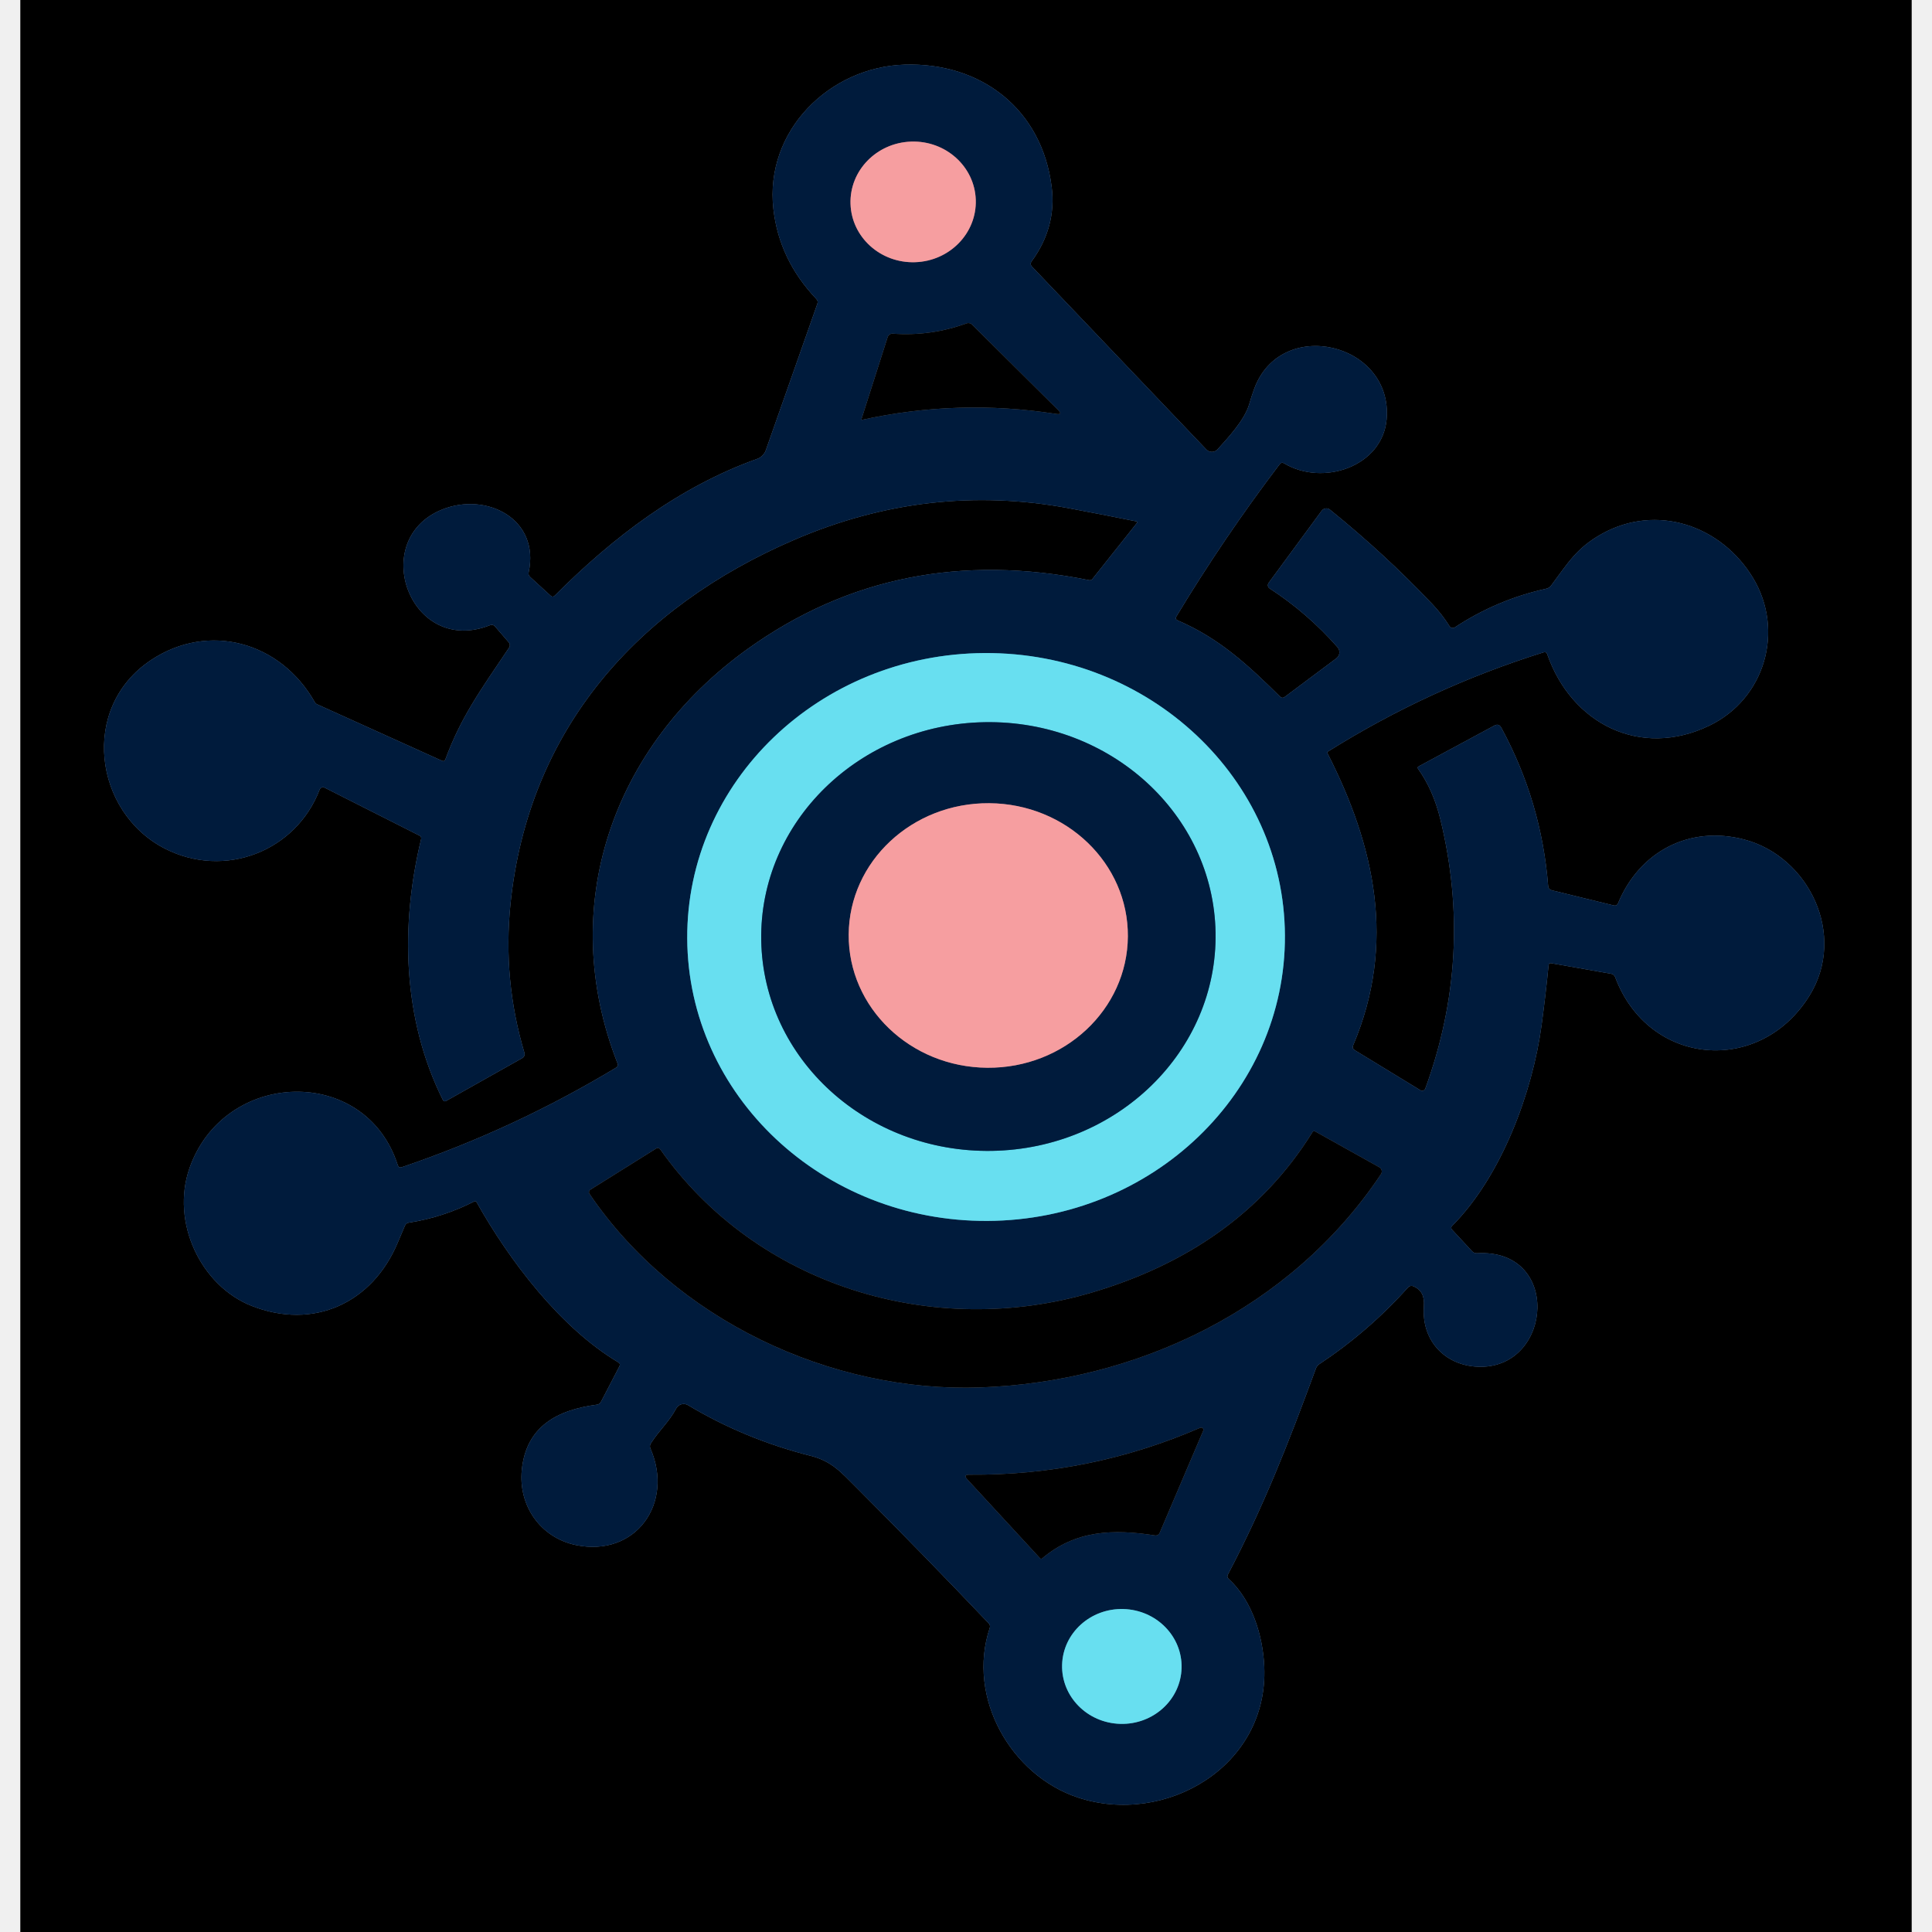
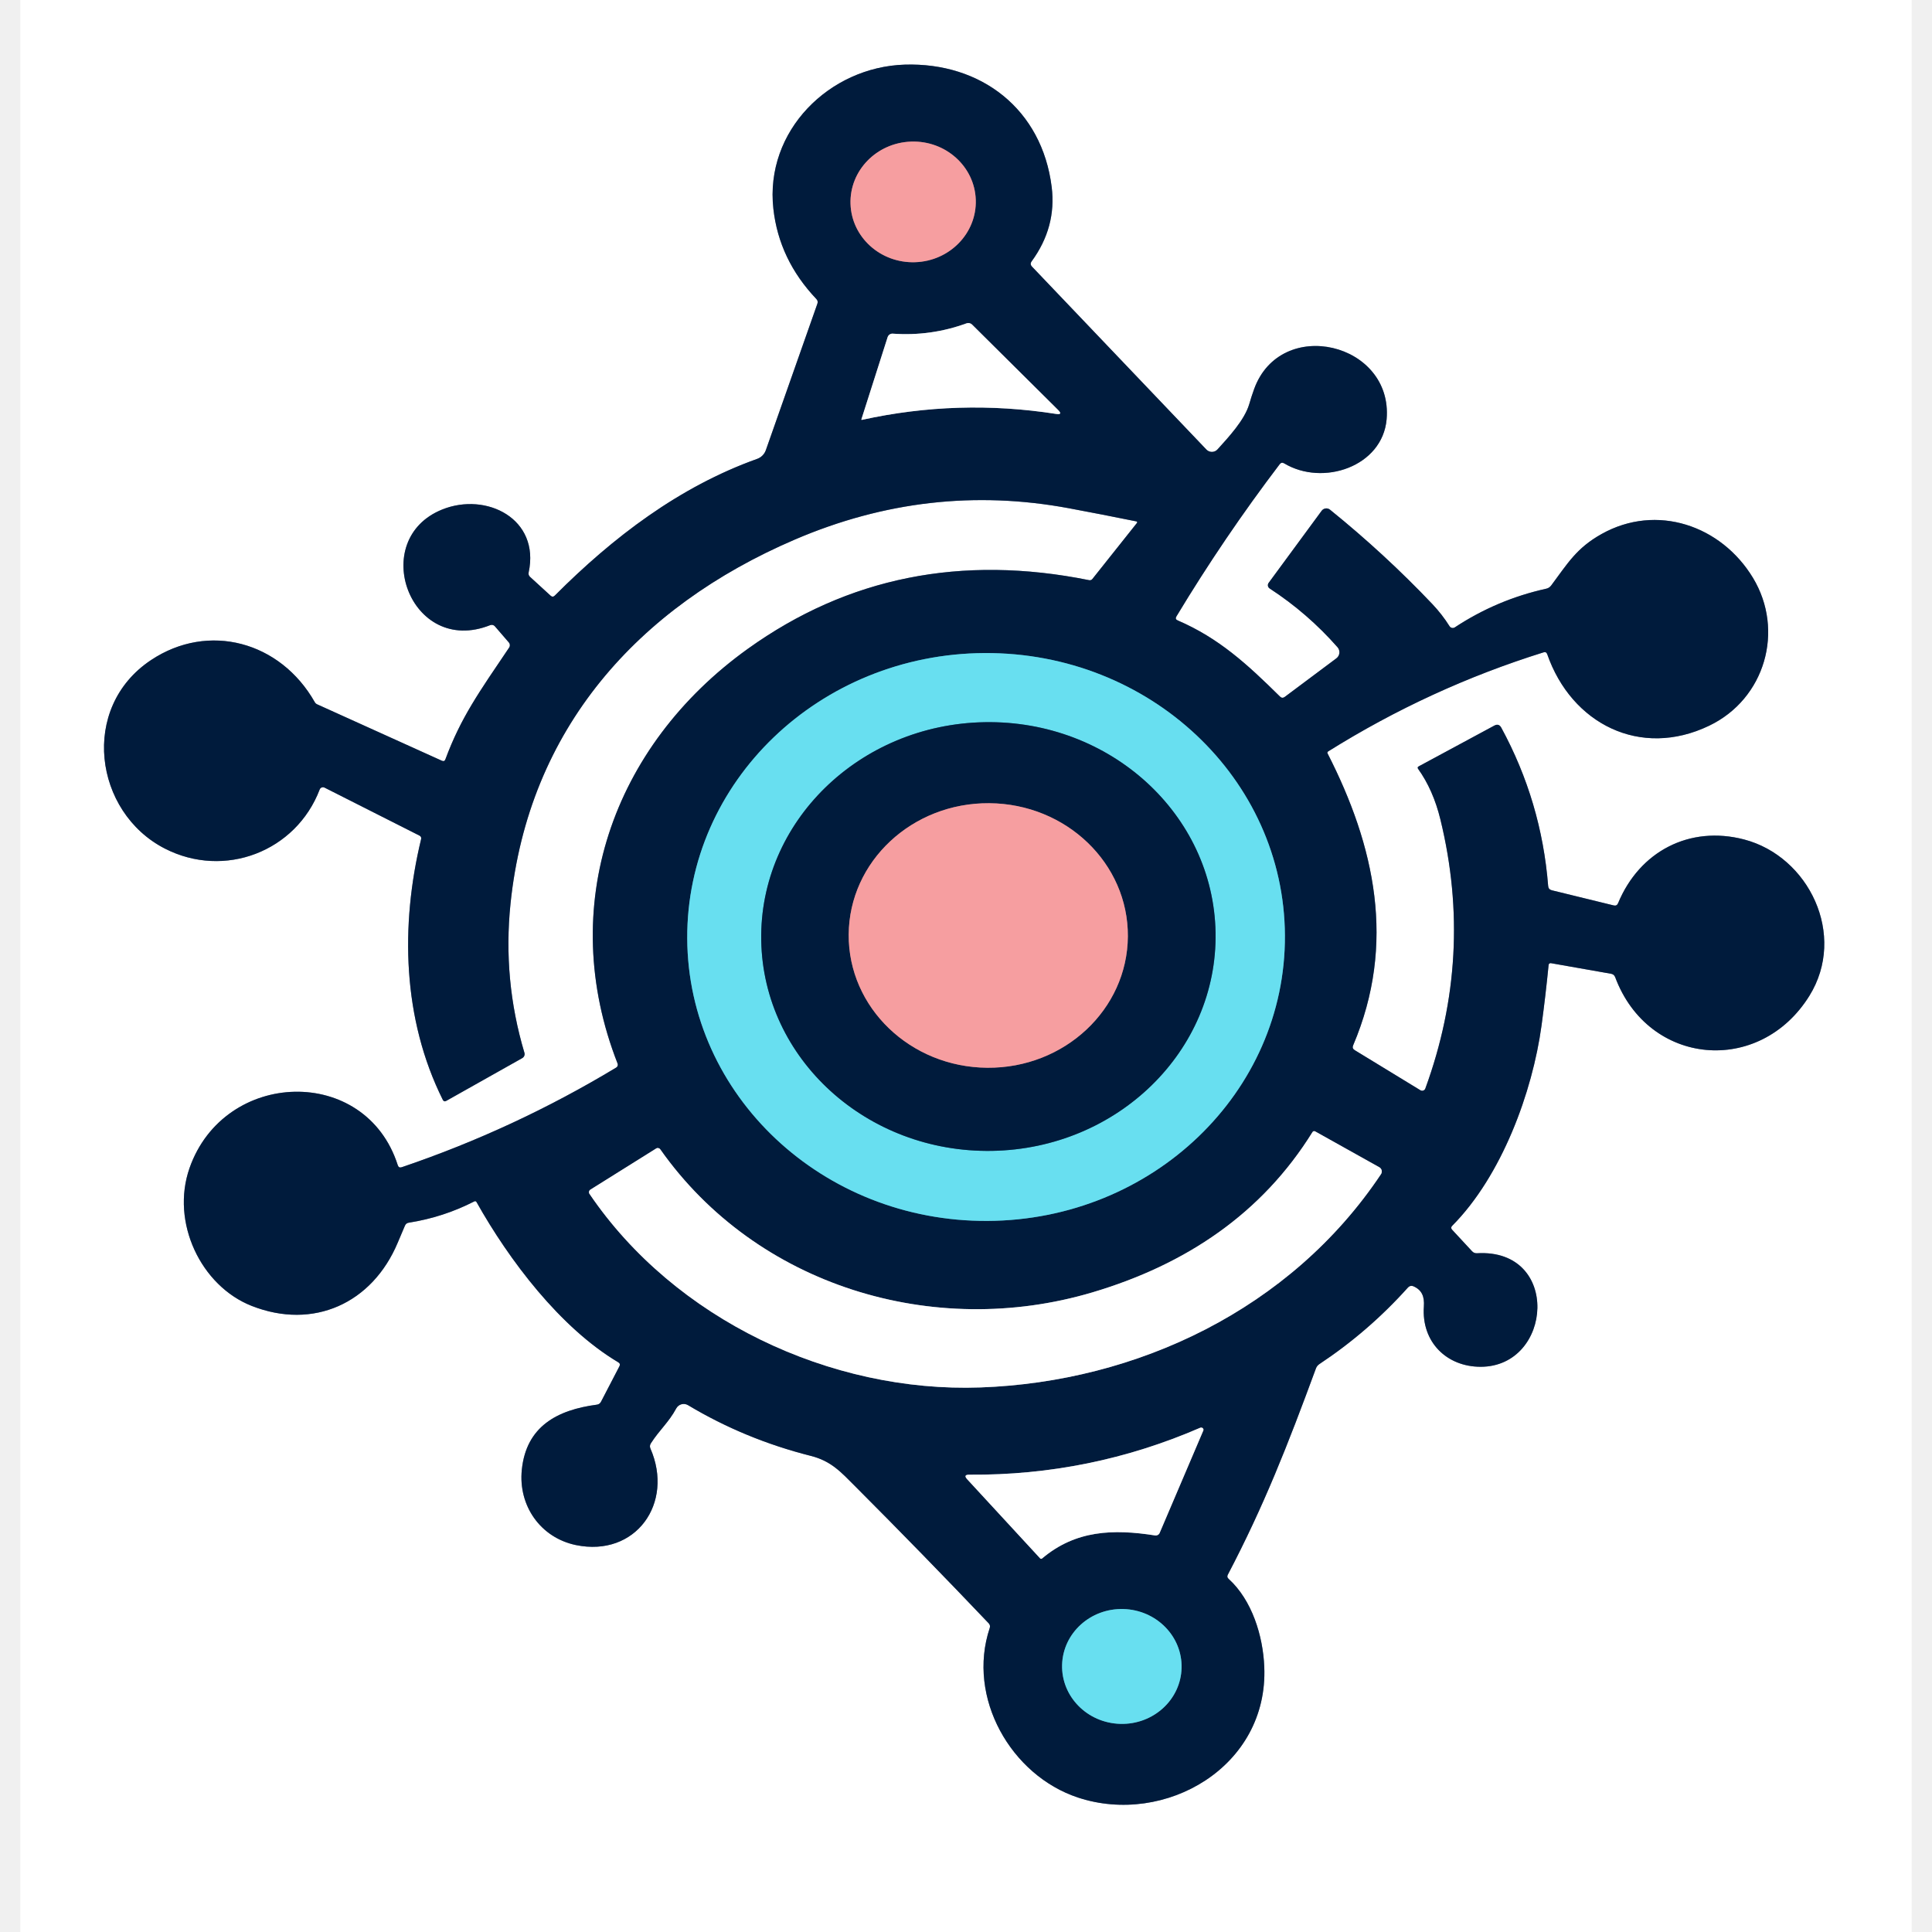
<svg xmlns="http://www.w3.org/2000/svg" width="160px" height="160px" version="1.1" viewBox="0.00 0.00 326.00 333.00">
  <g stroke-width="2.00" fill="none" stroke-linecap="butt">
    <path stroke="#808d9e" vector-effect="non-scaling-stroke" d="   M 208.13 271.41   C 214.36 259.52 218.43 249.13 223.32 235.85   A 1.50 1.49 -6.6 0 1 223.90 235.12   Q 232.39 229.49 239.20 221.89   A 0.79 0.78 -57.1 0 1 240.09 221.69   C 241.58 222.33 242.04 223.47 241.92 225.18   C 241.48 231.31 245.85 235.59 251.73 235.58   C 264.14 235.54 265.55 215.17 251.08 216.01   Q 250.57 216.04 250.22 215.66   L 246.79 211.96   Q 246.47 211.62 246.80 211.28   C 255.35 202.67 260.64 188.22 262.20 176.75   Q 262.90 171.60 263.42 166.31   A 0.34 0.33 7.1 0 1 263.81 166.01   L 274.19 167.84   Q 274.70 167.93 274.89 168.42   C 280.62 183.77 299.78 185.44 308.36 171.65   C 314.88 161.16 308.26 147.60 297.11 144.69   C 287.73 142.24 279.10 146.72 275.39 155.68   Q 275.18 156.19 274.64 156.06   L 263.97 153.45   Q 263.38 153.30 263.34 152.70   Q 262.19 138.17 255.26 125.42   Q 254.84 124.65 254.07 125.06   L 241.03 132.09   Q 240.73 132.25 240.93 132.53   Q 243.53 136.16 244.77 141.25   Q 250.51 164.78 242.17 187.62   A 0.58 0.58 0.0 0 1 241.33 187.92   L 229.99 181.00   Q 229.50 180.70 229.73 180.17   C 237.19 162.61 233.46 145.80 225.33 129.88   Q 225.21 129.65 225.43 129.51   Q 242.90 118.58 262.54 112.44   Q 263.02 112.29 263.18 112.76   C 267.35 124.74 279.21 130.79 291.08 125.09   C 300.75 120.46 304.11 108.66 298.65 99.61   C 293.18 90.56 282.04 86.73 272.55 92.04   C 268.21 94.47 266.71 97.10 263.85 100.93   Q 263.52 101.36 263.00 101.47   Q 254.51 103.35 247.26 108.13   A 0.66 0.65 57.0 0 1 246.34 107.93   Q 245.09 105.93 243.38 104.12   Q 235.19 95.49 225.74 87.85   A 1.00 1.00 0.0 0 0 224.30 88.04   L 215.16 100.47   A 0.67 0.67 0.0 0 0 215.34 101.43   Q 221.88 105.69 227.04 111.56   A 1.31 1.31 0.0 0 1 226.84 113.47   L 217.94 120.12   Q 217.50 120.44 217.12 120.06   C 211.48 114.49 206.59 109.99 199.48 106.93   Q 198.99 106.72 199.26 106.26   Q 207.46 92.65 217.07 80.01   Q 217.39 79.60 217.83 79.86   C 224.52 83.88 234.79 80.42 235.50 72.26   C 236.63 59.08 217.25 54.43 212.66 67.06   Q 212.20 68.33 211.82 69.65   C 211.01 72.42 208.21 75.40 206.36 77.45   A 1.31 1.31 0.0 0 1 204.43 77.48   L 174.38 45.96   Q 173.96 45.52 174.32 45.04   Q 178.62 39.15 177.77 32.24   C 176.10 18.79 165.58 10.73 152.43 11.14   C 139.45 11.55 128.29 22.55 129.80 36.00   Q 130.78 44.77 137.21 51.54   Q 137.55 51.90 137.38 52.36   L 128.50 77.59   A 2.46 2.44 -89.9 0 1 127.01 79.09   C 113.57 83.90 102.18 92.58 92.13 102.65   Q 91.77 103.01 91.40 102.67   L 87.87 99.44   Q 87.52 99.12 87.62 98.66   C 89.61 89.42 80.34 84.77 72.74 87.81   C 59.84 92.98 67.19 113.23 80.99 107.75   A 0.72 0.71 -30.8 0 1 81.80 107.95   L 84.20 110.73   A 0.72 0.72 0.0 0 1 84.26 111.61   C 79.04 119.35 75.95 123.66 73.27 130.87   Q 73.11 131.32 72.66 131.12   L 51.17 121.40   A 0.90 0.85 -1.5 0 1 50.76 121.03   C 44.84 110.58 32.44 107.18 22.53 113.77   C 10.19 121.97 12.71 140.01 24.91 146.26   C 35.19 151.53 47.52 146.77 51.60 136.08   A 0.61 0.60 23.1 0 1 52.43 135.75   L 68.79 144.02   Q 69.18 144.22 69.08 144.64   C 65.49 159.51 65.87 175.63 72.82 189.56   Q 73.03 189.97 73.43 189.74   L 86.51 182.38   A 0.80 0.79 -22.7 0 0 86.89 181.46   Q 83.14 168.90 84.49 155.77   C 87.59 125.69 106.39 104.62 133.52 92.99   Q 156.56 83.11 180.73 87.60   Q 186.57 88.69 192.38 89.87   A 0.16 0.16 0.0 0 1 192.47 90.13   L 184.78 99.80   A 0.56 0.55 24.5 0 1 184.23 100.00   Q 151.20 93.33 125.41 111.82   C 101.99 128.62 92.37 156.32 102.95 183.32   A 0.56 0.55 64.0 0 1 102.72 184.00   Q 85.17 194.59 65.75 201.18   Q 65.23 201.36 65.06 200.83   C 59.53 183.49 35.16 184.26 29.17 201.32   C 25.89 210.69 31.14 221.65 39.89 225.09   C 50.50 229.26 60.66 224.67 65.06 214.17   Q 65.67 212.73 66.29 211.27   Q 66.48 210.81 66.97 210.74   Q 72.91 209.81 78.24 207.08   Q 78.50 206.95 78.64 207.20   C 84.26 217.21 93.04 228.84 103.07 234.81   Q 103.49 235.06 103.26 235.50   L 100.08 241.62   Q 99.85 242.05 99.37 242.11   C 92.55 243.01 87.20 245.85 86.44 253.33   C 85.81 259.53 89.66 265.04 95.77 266.31   C 106.07 268.43 112.72 259.10 108.61 249.67   Q 108.41 249.21 108.68 248.78   C 110.18 246.44 111.75 245.18 113.06 242.75   A 1.46 1.46 0.0 0 1 115.10 242.20   Q 124.88 248.06 136.23 250.93   C 139.77 251.82 141.45 253.73 143.86 256.14   Q 155.53 267.83 166.90 279.78   Q 167.24 280.14 167.09 280.60   C 163.08 292.62 170.77 306.00 182.28 309.82   C 197.29 314.79 215.15 304.53 214.41 287.28   C 214.19 281.96 212.31 275.81 208.26 272.13   Q 207.91 271.82 208.13 271.41" />
    <path stroke="#7b5d6e" vector-effect="non-scaling-stroke" d="   M 164.684 34.442   A 10.80 10.40 -1.9 0 0 153.545 24.406   A 10.80 10.40 -1.9 0 0 143.096 35.158   A 10.80 10.40 -1.9 0 0 154.235 45.194   A 10.80 10.40 -1.9 0 0 164.684 34.442" />
    <path stroke="#808d9e" vector-effect="non-scaling-stroke" d="   M 145.05 72.37   Q 161.67 68.71 178.51 71.34   Q 179.76 71.54 178.86 70.65   L 164.04 55.94   A 0.92 0.90 57.0 0 0 163.10 55.73   Q 156.93 57.98 150.38 57.51   A 0.88 0.86 -79.0 0 0 149.49 58.12   L 144.97 72.28   A 0.07 0.07 0.0 0 0 145.05 72.37" />
    <path stroke="#347d96" vector-effect="non-scaling-stroke" d="   M 217.969 161.23   A 51.51 48.94 -0.3 0 0 166.204 112.561   A 51.51 48.94 -0.3 0 0 114.951 161.77   A 51.51 48.94 -0.3 0 0 166.716 210.439   A 51.51 48.94 -0.3 0 0 217.969 161.23" />
    <path stroke="#808d9e" vector-effect="non-scaling-stroke" d="   M 184.77 222.76   C 157.41 230.88 126.93 221.69 110.30 198.10   A 0.52 0.52 0.0 0 0 109.59 197.96   L 98.26 205.05   A 0.52 0.51 -33.7 0 0 98.11 205.78   C 112.78 227.40 139.61 240.07 165.49 239.14   C 192.47 238.18 218.99 225.66 234.53 202.37   A 0.83 0.83 0.0 0 0 234.24 201.19   L 223.18 195.01   A 0.34 0.33 31.0 0 0 222.73 195.12   C 214.04 209.13 200.95 217.96 184.77 222.76" />
    <path stroke="#808d9e" vector-effect="non-scaling-stroke" d="   M 196.37 264.23   L 203.90 246.57   A 0.40 0.37 -1.3 0 0 203.37 246.09   Q 184.35 254.33 163.56 254.18   Q 162.48 254.17 163.21 254.97   L 175.78 268.60   A 0.24 0.23 47.6 0 0 176.11 268.62   C 181.88 263.74 188.36 263.51 195.61 264.65   A 0.72 0.72 0.0 0 0 196.37 264.23" />
    <path stroke="#347d96" vector-effect="non-scaling-stroke" d="   M 200.156 287.518   A 10.30 9.90 1.6 0 0 190.136 277.334   A 10.30 9.90 1.6 0 0 179.564 286.942   A 10.30 9.90 1.6 0 0 189.584 297.126   A 10.30 9.90 1.6 0 0 200.156 287.518" />
    <path stroke="#347d96" vector-effect="non-scaling-stroke" d="   M 206.014 160.737   A 39.16 36.95 -1.0 0 0 166.215 124.476   A 39.16 36.95 -1.0 0 0 127.706 162.103   A 39.16 36.95 -1.0 0 0 167.505 198.364   A 39.16 36.95 -1.0 0 0 206.014 160.737" />
    <path stroke="#7b5d6e" vector-effect="non-scaling-stroke" d="   M 190.899 161.408   A 24.06 22.80 0.4 0 0 166.999 138.441   A 24.06 22.80 0.4 0 0 142.781 161.072   A 24.06 22.80 0.4 0 0 166.681 184.039   A 24.06 22.80 0.4 0 0 190.899 161.408" />
  </g>
-   <path d="   M 0.00 0.00   L 326.00 0.00   L 326.00 333.00   L 0.00 333.00   L 0.00 0.00   Z   M 208.13 271.41   C 214.36 259.52 218.43 249.13 223.32 235.85   A 1.50 1.49 -6.6 0 1 223.90 235.12   Q 232.39 229.49 239.20 221.89   A 0.79 0.78 -57.1 0 1 240.09 221.69   C 241.58 222.33 242.04 223.47 241.92 225.18   C 241.48 231.31 245.85 235.59 251.73 235.58   C 264.14 235.54 265.55 215.17 251.08 216.01   Q 250.57 216.04 250.22 215.66   L 246.79 211.96   Q 246.47 211.62 246.80 211.28   C 255.35 202.67 260.64 188.22 262.20 176.75   Q 262.90 171.60 263.42 166.31   A 0.34 0.33 7.1 0 1 263.81 166.01   L 274.19 167.84   Q 274.70 167.93 274.89 168.42   C 280.62 183.77 299.78 185.44 308.36 171.65   C 314.88 161.16 308.26 147.60 297.11 144.69   C 287.73 142.24 279.10 146.72 275.39 155.68   Q 275.18 156.19 274.64 156.06   L 263.97 153.45   Q 263.38 153.30 263.34 152.70   Q 262.19 138.17 255.26 125.42   Q 254.84 124.65 254.07 125.06   L 241.03 132.09   Q 240.73 132.25 240.93 132.53   Q 243.53 136.16 244.77 141.25   Q 250.51 164.78 242.17 187.62   A 0.58 0.58 0.0 0 1 241.33 187.92   L 229.99 181.00   Q 229.50 180.70 229.73 180.17   C 237.19 162.61 233.46 145.80 225.33 129.88   Q 225.21 129.65 225.43 129.51   Q 242.90 118.58 262.54 112.44   Q 263.02 112.29 263.18 112.76   C 267.35 124.74 279.21 130.79 291.08 125.09   C 300.75 120.46 304.11 108.66 298.65 99.61   C 293.18 90.56 282.04 86.73 272.55 92.04   C 268.21 94.47 266.71 97.10 263.85 100.93   Q 263.52 101.36 263.00 101.47   Q 254.51 103.35 247.26 108.13   A 0.66 0.65 57.0 0 1 246.34 107.93   Q 245.09 105.93 243.38 104.12   Q 235.19 95.49 225.74 87.85   A 1.00 1.00 0.0 0 0 224.30 88.04   L 215.16 100.47   A 0.67 0.67 0.0 0 0 215.34 101.43   Q 221.88 105.69 227.04 111.56   A 1.31 1.31 0.0 0 1 226.84 113.47   L 217.94 120.12   Q 217.50 120.44 217.12 120.06   C 211.48 114.49 206.59 109.99 199.48 106.93   Q 198.99 106.72 199.26 106.26   Q 207.46 92.65 217.07 80.01   Q 217.39 79.60 217.83 79.86   C 224.52 83.88 234.79 80.42 235.50 72.26   C 236.63 59.08 217.25 54.43 212.66 67.06   Q 212.20 68.33 211.82 69.65   C 211.01 72.42 208.21 75.40 206.36 77.45   A 1.31 1.31 0.0 0 1 204.43 77.48   L 174.38 45.96   Q 173.96 45.52 174.32 45.04   Q 178.62 39.15 177.77 32.24   C 176.10 18.79 165.58 10.73 152.43 11.14   C 139.45 11.55 128.29 22.55 129.80 36.00   Q 130.78 44.77 137.21 51.54   Q 137.55 51.90 137.38 52.36   L 128.50 77.59   A 2.46 2.44 -89.9 0 1 127.01 79.09   C 113.57 83.90 102.18 92.58 92.13 102.65   Q 91.77 103.01 91.40 102.67   L 87.87 99.44   Q 87.52 99.12 87.62 98.66   C 89.61 89.42 80.34 84.77 72.74 87.81   C 59.84 92.98 67.19 113.23 80.99 107.75   A 0.72 0.71 -30.8 0 1 81.80 107.95   L 84.20 110.73   A 0.72 0.72 0.0 0 1 84.26 111.61   C 79.04 119.35 75.95 123.66 73.27 130.87   Q 73.11 131.32 72.66 131.12   L 51.17 121.40   A 0.90 0.85 -1.5 0 1 50.76 121.03   C 44.84 110.58 32.44 107.18 22.53 113.77   C 10.19 121.97 12.71 140.01 24.91 146.26   C 35.19 151.53 47.52 146.77 51.60 136.08   A 0.61 0.60 23.1 0 1 52.43 135.75   L 68.79 144.02   Q 69.18 144.22 69.08 144.64   C 65.49 159.51 65.87 175.63 72.82 189.56   Q 73.03 189.97 73.43 189.74   L 86.51 182.38   A 0.80 0.79 -22.7 0 0 86.89 181.46   Q 83.14 168.90 84.49 155.77   C 87.59 125.69 106.39 104.62 133.52 92.99   Q 156.56 83.11 180.73 87.60   Q 186.57 88.69 192.38 89.87   A 0.16 0.16 0.0 0 1 192.47 90.13   L 184.78 99.80   A 0.56 0.55 24.5 0 1 184.23 100.00   Q 151.20 93.33 125.41 111.82   C 101.99 128.62 92.37 156.32 102.95 183.32   A 0.56 0.55 64.0 0 1 102.72 184.00   Q 85.17 194.59 65.75 201.18   Q 65.23 201.36 65.06 200.83   C 59.53 183.49 35.16 184.26 29.17 201.32   C 25.89 210.69 31.14 221.65 39.89 225.09   C 50.50 229.26 60.66 224.67 65.06 214.17   Q 65.67 212.73 66.29 211.27   Q 66.48 210.81 66.97 210.74   Q 72.91 209.81 78.24 207.08   Q 78.50 206.95 78.64 207.20   C 84.26 217.21 93.04 228.84 103.07 234.81   Q 103.49 235.06 103.26 235.50   L 100.08 241.62   Q 99.85 242.05 99.37 242.11   C 92.55 243.01 87.20 245.85 86.44 253.33   C 85.81 259.53 89.66 265.04 95.77 266.31   C 106.07 268.43 112.72 259.10 108.61 249.67   Q 108.41 249.21 108.68 248.78   C 110.18 246.44 111.75 245.18 113.06 242.75   A 1.46 1.46 0.0 0 1 115.10 242.20   Q 124.88 248.06 136.23 250.93   C 139.77 251.82 141.45 253.73 143.86 256.14   Q 155.53 267.83 166.90 279.78   Q 167.24 280.14 167.09 280.60   C 163.08 292.62 170.77 306.00 182.28 309.82   C 197.29 314.79 215.15 304.53 214.41 287.28   C 214.19 281.96 212.31 275.81 208.26 272.13   Q 207.91 271.82 208.13 271.41   Z" />
+   <path fill="#ffffff" d="   M 0.00 0.00   L 326.00 0.00   L 326.00 333.00   L 0.00 333.00   L 0.00 0.00   Z   M 208.13 271.41   C 214.36 259.52 218.43 249.13 223.32 235.85   A 1.50 1.49 -6.6 0 1 223.90 235.12   Q 232.39 229.49 239.20 221.89   A 0.79 0.78 -57.1 0 1 240.09 221.69   C 241.58 222.33 242.04 223.47 241.92 225.18   C 241.48 231.31 245.85 235.59 251.73 235.58   C 264.14 235.54 265.55 215.17 251.08 216.01   Q 250.57 216.04 250.22 215.66   L 246.79 211.96   Q 246.47 211.62 246.80 211.28   C 255.35 202.67 260.64 188.22 262.20 176.75   Q 262.90 171.60 263.42 166.31   A 0.34 0.33 7.1 0 1 263.81 166.01   L 274.19 167.84   Q 274.70 167.93 274.89 168.42   C 280.62 183.77 299.78 185.44 308.36 171.65   C 314.88 161.16 308.26 147.60 297.11 144.69   C 287.73 142.24 279.10 146.72 275.39 155.68   Q 275.18 156.19 274.64 156.06   L 263.97 153.45   Q 263.38 153.30 263.34 152.70   Q 262.19 138.17 255.26 125.42   Q 254.84 124.65 254.07 125.06   L 241.03 132.09   Q 240.73 132.25 240.93 132.53   Q 243.53 136.16 244.77 141.25   Q 250.51 164.78 242.17 187.62   A 0.58 0.58 0.0 0 1 241.33 187.92   L 229.99 181.00   Q 229.50 180.70 229.73 180.17   C 237.19 162.61 233.46 145.80 225.33 129.88   Q 225.21 129.65 225.43 129.51   Q 242.90 118.58 262.54 112.44   Q 263.02 112.29 263.18 112.76   C 267.35 124.74 279.21 130.79 291.08 125.09   C 300.75 120.46 304.11 108.66 298.65 99.61   C 293.18 90.56 282.04 86.73 272.55 92.04   C 268.21 94.47 266.71 97.10 263.85 100.93   Q 263.52 101.36 263.00 101.47   Q 254.51 103.35 247.26 108.13   A 0.66 0.65 57.0 0 1 246.34 107.93   Q 245.09 105.93 243.38 104.12   Q 235.19 95.49 225.74 87.85   A 1.00 1.00 0.0 0 0 224.30 88.04   L 215.16 100.47   A 0.67 0.67 0.0 0 0 215.34 101.43   Q 221.88 105.69 227.04 111.56   A 1.31 1.31 0.0 0 1 226.84 113.47   L 217.94 120.12   Q 217.50 120.44 217.12 120.06   C 211.48 114.49 206.59 109.99 199.48 106.93   Q 198.99 106.72 199.26 106.26   Q 207.46 92.65 217.07 80.01   Q 217.39 79.60 217.83 79.86   C 224.52 83.88 234.79 80.42 235.50 72.26   C 236.63 59.08 217.25 54.43 212.66 67.06   Q 212.20 68.33 211.82 69.65   C 211.01 72.42 208.21 75.40 206.36 77.45   A 1.31 1.31 0.0 0 1 204.43 77.48   L 174.38 45.96   Q 173.96 45.52 174.32 45.04   Q 178.62 39.15 177.77 32.24   C 176.10 18.79 165.58 10.73 152.43 11.14   C 139.45 11.55 128.29 22.55 129.80 36.00   Q 130.78 44.77 137.21 51.54   Q 137.55 51.90 137.38 52.36   L 128.50 77.59   A 2.46 2.44 -89.9 0 1 127.01 79.09   C 113.57 83.90 102.18 92.58 92.13 102.65   Q 91.77 103.01 91.40 102.67   L 87.87 99.44   Q 87.52 99.12 87.62 98.66   C 89.61 89.42 80.34 84.77 72.74 87.81   C 59.84 92.98 67.19 113.23 80.99 107.75   A 0.72 0.71 -30.8 0 1 81.80 107.95   L 84.20 110.73   A 0.72 0.72 0.0 0 1 84.26 111.61   C 79.04 119.35 75.95 123.66 73.27 130.87   Q 73.11 131.32 72.66 131.12   L 51.17 121.40   A 0.90 0.85 -1.5 0 1 50.76 121.03   C 44.84 110.58 32.44 107.18 22.53 113.77   C 10.19 121.97 12.71 140.01 24.91 146.26   C 35.19 151.53 47.52 146.77 51.60 136.08   A 0.61 0.60 23.1 0 1 52.43 135.75   L 68.79 144.02   Q 69.18 144.22 69.08 144.64   C 65.49 159.51 65.87 175.63 72.82 189.56   Q 73.03 189.97 73.43 189.74   L 86.51 182.38   A 0.80 0.79 -22.7 0 0 86.89 181.46   Q 83.14 168.90 84.49 155.77   C 87.59 125.69 106.39 104.62 133.52 92.99   Q 156.56 83.11 180.73 87.60   Q 186.57 88.69 192.38 89.87   A 0.16 0.16 0.0 0 1 192.47 90.13   L 184.78 99.80   A 0.56 0.55 24.5 0 1 184.23 100.00   Q 151.20 93.33 125.41 111.82   C 101.99 128.62 92.37 156.32 102.95 183.32   A 0.56 0.55 64.0 0 1 102.72 184.00   Q 85.17 194.59 65.75 201.18   Q 65.23 201.36 65.06 200.83   C 59.53 183.49 35.16 184.26 29.17 201.32   C 25.89 210.69 31.14 221.65 39.89 225.09   C 50.50 229.26 60.66 224.67 65.06 214.17   Q 65.67 212.73 66.29 211.27   Q 66.48 210.81 66.97 210.74   Q 72.91 209.81 78.24 207.08   Q 78.50 206.95 78.64 207.20   C 84.26 217.21 93.04 228.84 103.07 234.81   Q 103.49 235.06 103.26 235.50   L 100.08 241.62   Q 99.85 242.05 99.37 242.11   C 92.55 243.01 87.20 245.85 86.44 253.33   C 85.81 259.53 89.66 265.04 95.77 266.31   C 106.07 268.43 112.72 259.10 108.61 249.67   Q 108.41 249.21 108.68 248.78   C 110.18 246.44 111.75 245.18 113.06 242.75   A 1.46 1.46 0.0 0 1 115.10 242.20   Q 124.88 248.06 136.23 250.93   C 139.77 251.82 141.45 253.73 143.86 256.14   Q 155.53 267.83 166.90 279.78   Q 167.24 280.14 167.09 280.60   C 163.08 292.62 170.77 306.00 182.28 309.82   C 197.29 314.79 215.15 304.53 214.41 287.28   C 214.19 281.96 212.31 275.81 208.26 272.13   Q 207.91 271.82 208.13 271.41   Z" />
  <path fill="#001b3c" d="   M 208.26 272.13   C 212.31 275.81 214.19 281.96 214.41 287.28   C 215.15 304.53 197.29 314.79 182.28 309.82   C 170.77 306.00 163.08 292.62 167.09 280.60   Q 167.24 280.14 166.90 279.78   Q 155.53 267.83 143.86 256.14   C 141.45 253.73 139.77 251.82 136.23 250.93   Q 124.88 248.06 115.10 242.20   A 1.46 1.46 0.0 0 0 113.06 242.75   C 111.75 245.18 110.18 246.44 108.68 248.78   Q 108.41 249.21 108.61 249.67   C 112.72 259.10 106.07 268.43 95.77 266.31   C 89.66 265.04 85.81 259.53 86.44 253.33   C 87.20 245.85 92.55 243.01 99.37 242.11   Q 99.85 242.05 100.08 241.62   L 103.26 235.50   Q 103.49 235.06 103.07 234.81   C 93.04 228.84 84.26 217.21 78.64 207.20   Q 78.50 206.95 78.24 207.08   Q 72.91 209.81 66.97 210.74   Q 66.48 210.81 66.29 211.27   Q 65.67 212.73 65.06 214.17   C 60.66 224.67 50.50 229.26 39.89 225.09   C 31.14 221.65 25.89 210.69 29.17 201.32   C 35.16 184.26 59.53 183.49 65.06 200.83   Q 65.23 201.36 65.75 201.18   Q 85.17 194.59 102.72 184.00   A 0.56 0.55 64.0 0 0 102.95 183.32   C 92.37 156.32 101.99 128.62 125.41 111.82   Q 151.20 93.33 184.23 100.00   A 0.56 0.55 24.5 0 0 184.78 99.80   L 192.47 90.13   A 0.16 0.16 0.0 0 0 192.38 89.87   Q 186.57 88.69 180.73 87.60   Q 156.56 83.11 133.52 92.99   C 106.39 104.62 87.59 125.69 84.49 155.77   Q 83.14 168.90 86.89 181.46   A 0.80 0.79 -22.7 0 1 86.51 182.38   L 73.43 189.74   Q 73.03 189.97 72.82 189.56   C 65.87 175.63 65.49 159.51 69.08 144.64   Q 69.18 144.22 68.79 144.02   L 52.43 135.75   A 0.61 0.60 23.1 0 0 51.60 136.08   C 47.52 146.77 35.19 151.53 24.91 146.26   C 12.71 140.01 10.19 121.97 22.53 113.77   C 32.44 107.18 44.84 110.58 50.76 121.03   A 0.90 0.85 -1.5 0 0 51.17 121.40   L 72.66 131.12   Q 73.11 131.32 73.27 130.87   C 75.95 123.66 79.04 119.35 84.26 111.61   A 0.72 0.72 0.0 0 0 84.20 110.73   L 81.80 107.95   A 0.72 0.71 -30.8 0 0 80.99 107.75   C 67.19 113.23 59.84 92.98 72.74 87.81   C 80.34 84.77 89.61 89.42 87.62 98.66   Q 87.52 99.12 87.87 99.44   L 91.40 102.67   Q 91.77 103.01 92.13 102.65   C 102.18 92.58 113.57 83.90 127.01 79.09   A 2.46 2.44 -89.9 0 0 128.50 77.59   L 137.38 52.36   Q 137.55 51.90 137.21 51.54   Q 130.78 44.77 129.80 36.00   C 128.29 22.55 139.45 11.55 152.43 11.14   C 165.58 10.73 176.10 18.79 177.77 32.24   Q 178.62 39.15 174.32 45.04   Q 173.96 45.52 174.38 45.96   L 204.43 77.48   A 1.31 1.31 0.0 0 0 206.36 77.45   C 208.21 75.40 211.01 72.42 211.82 69.65   Q 212.20 68.33 212.66 67.06   C 217.25 54.43 236.63 59.08 235.50 72.26   C 234.79 80.42 224.52 83.88 217.83 79.86   Q 217.39 79.60 217.07 80.01   Q 207.46 92.65 199.26 106.26   Q 198.99 106.72 199.48 106.93   C 206.59 109.99 211.48 114.49 217.12 120.06   Q 217.50 120.44 217.94 120.12   L 226.84 113.47   A 1.31 1.31 0.0 0 0 227.04 111.56   Q 221.88 105.69 215.34 101.43   A 0.67 0.67 0.0 0 1 215.16 100.47   L 224.30 88.04   A 1.00 1.00 0.0 0 1 225.74 87.85   Q 235.19 95.49 243.38 104.12   Q 245.09 105.93 246.34 107.93   A 0.66 0.65 57.0 0 0 247.26 108.13   Q 254.51 103.35 263.00 101.47   Q 263.52 101.36 263.85 100.93   C 266.71 97.10 268.21 94.47 272.55 92.04   C 282.04 86.73 293.18 90.56 298.65 99.61   C 304.11 108.66 300.75 120.46 291.08 125.09   C 279.21 130.79 267.35 124.74 263.18 112.76   Q 263.02 112.29 262.54 112.44   Q 242.90 118.58 225.43 129.51   Q 225.21 129.65 225.33 129.88   C 233.46 145.80 237.19 162.61 229.73 180.17   Q 229.50 180.70 229.99 181.00   L 241.33 187.92   A 0.58 0.58 0.0 0 0 242.17 187.62   Q 250.51 164.78 244.77 141.25   Q 243.53 136.16 240.93 132.53   Q 240.73 132.25 241.03 132.09   L 254.07 125.06   Q 254.84 124.65 255.26 125.42   Q 262.19 138.17 263.34 152.70   Q 263.38 153.30 263.97 153.45   L 274.64 156.06   Q 275.18 156.19 275.39 155.68   C 279.10 146.72 287.73 142.24 297.11 144.69   C 308.26 147.60 314.88 161.16 308.36 171.65   C 299.78 185.44 280.62 183.77 274.89 168.42   Q 274.70 167.93 274.19 167.84   L 263.81 166.01   A 0.34 0.33 7.1 0 0 263.42 166.31   Q 262.90 171.60 262.20 176.75   C 260.64 188.22 255.35 202.67 246.80 211.28   Q 246.47 211.62 246.79 211.96   L 250.22 215.66   Q 250.57 216.04 251.08 216.01   C 265.55 215.17 264.14 235.54 251.73 235.58   C 245.85 235.59 241.48 231.31 241.92 225.18   C 242.04 223.47 241.58 222.33 240.09 221.69   A 0.79 0.78 -57.1 0 0 239.20 221.89   Q 232.39 229.49 223.90 235.12   A 1.50 1.49 -6.6 0 0 223.32 235.85   C 218.43 249.13 214.36 259.52 208.13 271.41   Q 207.91 271.82 208.26 272.13   Z   M 164.684 34.442   A 10.80 10.40 -1.9 0 0 153.545 24.406   A 10.80 10.40 -1.9 0 0 143.096 35.158   A 10.80 10.40 -1.9 0 0 154.235 45.194   A 10.80 10.40 -1.9 0 0 164.684 34.442   Z   M 145.05 72.37   Q 161.67 68.71 178.51 71.34   Q 179.76 71.54 178.86 70.65   L 164.04 55.94   A 0.92 0.90 57.0 0 0 163.10 55.73   Q 156.93 57.98 150.38 57.51   A 0.88 0.86 -79.0 0 0 149.49 58.12   L 144.97 72.28   A 0.07 0.07 0.0 0 0 145.05 72.37   Z   M 217.969 161.23   A 51.51 48.94 -0.3 0 0 166.204 112.561   A 51.51 48.94 -0.3 0 0 114.951 161.77   A 51.51 48.94 -0.3 0 0 166.716 210.439   A 51.51 48.94 -0.3 0 0 217.969 161.23   Z   M 184.77 222.76   C 157.41 230.88 126.93 221.69 110.30 198.10   A 0.52 0.52 0.0 0 0 109.59 197.96   L 98.26 205.05   A 0.52 0.51 -33.7 0 0 98.11 205.78   C 112.78 227.40 139.61 240.07 165.49 239.14   C 192.47 238.18 218.99 225.66 234.53 202.37   A 0.83 0.83 0.0 0 0 234.24 201.19   L 223.18 195.01   A 0.34 0.33 31.0 0 0 222.73 195.12   C 214.04 209.13 200.95 217.96 184.77 222.76   Z   M 196.37 264.23   L 203.90 246.57   A 0.40 0.37 -1.3 0 0 203.37 246.09   Q 184.35 254.33 163.56 254.18   Q 162.48 254.17 163.21 254.97   L 175.78 268.60   A 0.24 0.23 47.6 0 0 176.11 268.62   C 181.88 263.74 188.36 263.51 195.61 264.65   A 0.72 0.72 0.0 0 0 196.37 264.23   Z   M 200.156 287.518   A 10.30 9.90 1.6 0 0 190.136 277.334   A 10.30 9.90 1.6 0 0 179.564 286.942   A 10.30 9.90 1.6 0 0 189.584 297.126   A 10.30 9.90 1.6 0 0 200.156 287.518   Z" />
  <ellipse fill="#f69ea0" cx="0.00" cy="0.00" transform="translate(153.89,34.80) rotate(-1.9)" rx="10.80" ry="10.40" />
-   <path d="   M 145.05 72.37   A 0.07 0.07 0.0 0 1 144.97 72.28   L 149.49 58.12   A 0.88 0.86 -79.0 0 1 150.38 57.51   Q 156.93 57.98 163.10 55.73   A 0.92 0.90 57.0 0 1 164.04 55.94   L 178.86 70.65   Q 179.76 71.54 178.51 71.34   Q 161.67 68.71 145.05 72.37   Z" />
+   <path fill="#ffffff" d="   M 145.05 72.37   A 0.07 0.07 0.0 0 1 144.97 72.28   L 149.49 58.12   A 0.88 0.86 -79.0 0 1 150.38 57.51   Q 156.93 57.98 163.10 55.73   A 0.92 0.90 57.0 0 1 164.04 55.94   L 178.86 70.65   Q 179.76 71.54 178.51 71.34   Q 161.67 68.71 145.05 72.37   Z" />
  <path fill="#68dff0" d="   M 217.969 161.23   A 51.51 48.94 -0.3 0 1 166.716 210.439   A 51.51 48.94 -0.3 0 1 114.951 161.77   A 51.51 48.94 -0.3 0 1 166.204 112.561   A 51.51 48.94 -0.3 0 1 217.969 161.23   Z   M 206.014 160.737   A 39.16 36.95 -1.0 0 0 166.215 124.476   A 39.16 36.95 -1.0 0 0 127.706 162.103   A 39.16 36.95 -1.0 0 0 167.505 198.364   A 39.16 36.95 -1.0 0 0 206.014 160.737   Z" />
  <path fill="#001b3c" d="   M 206.014 160.737   A 39.16 36.95 -1.0 0 1 167.505 198.364   A 39.16 36.95 -1.0 0 1 127.706 162.103   A 39.16 36.95 -1.0 0 1 166.215 124.476   A 39.16 36.95 -1.0 0 1 206.014 160.737   Z   M 190.899 161.408   A 24.06 22.80 0.4 0 0 166.999 138.441   A 24.06 22.80 0.4 0 0 142.781 161.072   A 24.06 22.80 0.4 0 0 166.681 184.039   A 24.06 22.80 0.4 0 0 190.899 161.408   Z" />
  <ellipse fill="#f69ea0" cx="0.00" cy="0.00" transform="translate(166.84,161.24) rotate(0.4)" rx="24.06" ry="22.80" />
-   <path d="   M 110.30 198.10   C 126.93 221.69 157.41 230.88 184.77 222.76   C 200.95 217.96 214.04 209.13 222.73 195.12   A 0.34 0.33 31.0 0 1 223.18 195.01   L 234.24 201.19   A 0.83 0.83 0.0 0 1 234.53 202.37   C 218.99 225.66 192.47 238.18 165.49 239.14   C 139.61 240.07 112.78 227.40 98.11 205.78   A 0.52 0.51 -33.7 0 1 98.26 205.05   L 109.59 197.96   A 0.52 0.52 0.0 0 1 110.30 198.10   Z" />
-   <path d="   M 203.90 246.57   L 196.37 264.23   A 0.72 0.72 0.0 0 1 195.61 264.65   C 188.36 263.51 181.88 263.74 176.11 268.62   A 0.24 0.23 47.6 0 1 175.78 268.60   L 163.21 254.97   Q 162.48 254.17 163.56 254.18   Q 184.35 254.33 203.37 246.09   A 0.40 0.37 -1.3 0 1 203.90 246.57   Z" />
+   <path fill="#ffffff" d="   M 110.30 198.10   C 126.93 221.69 157.41 230.88 184.77 222.76   C 200.95 217.96 214.04 209.13 222.73 195.12   A 0.34 0.33 31.0 0 1 223.18 195.01   L 234.24 201.19   A 0.83 0.83 0.0 0 1 234.53 202.37   C 218.99 225.66 192.47 238.18 165.49 239.14   C 139.61 240.07 112.78 227.40 98.11 205.78   A 0.52 0.51 -33.7 0 1 98.26 205.05   L 109.59 197.96   A 0.52 0.52 0.0 0 1 110.30 198.10   Z" />
+   <path fill="#ffffff" d="   M 203.90 246.57   L 196.37 264.23   A 0.72 0.72 0.0 0 1 195.61 264.65   C 188.36 263.51 181.88 263.74 176.11 268.62   A 0.24 0.23 47.6 0 1 175.78 268.60   L 163.21 254.97   Q 162.48 254.17 163.56 254.18   Q 184.35 254.33 203.37 246.09   A 0.40 0.37 -1.3 0 1 203.90 246.57   Z" />
  <ellipse fill="#68dff0" cx="0.00" cy="0.00" transform="translate(189.86,287.23) rotate(1.6)" rx="10.30" ry="9.90" />
</svg>
